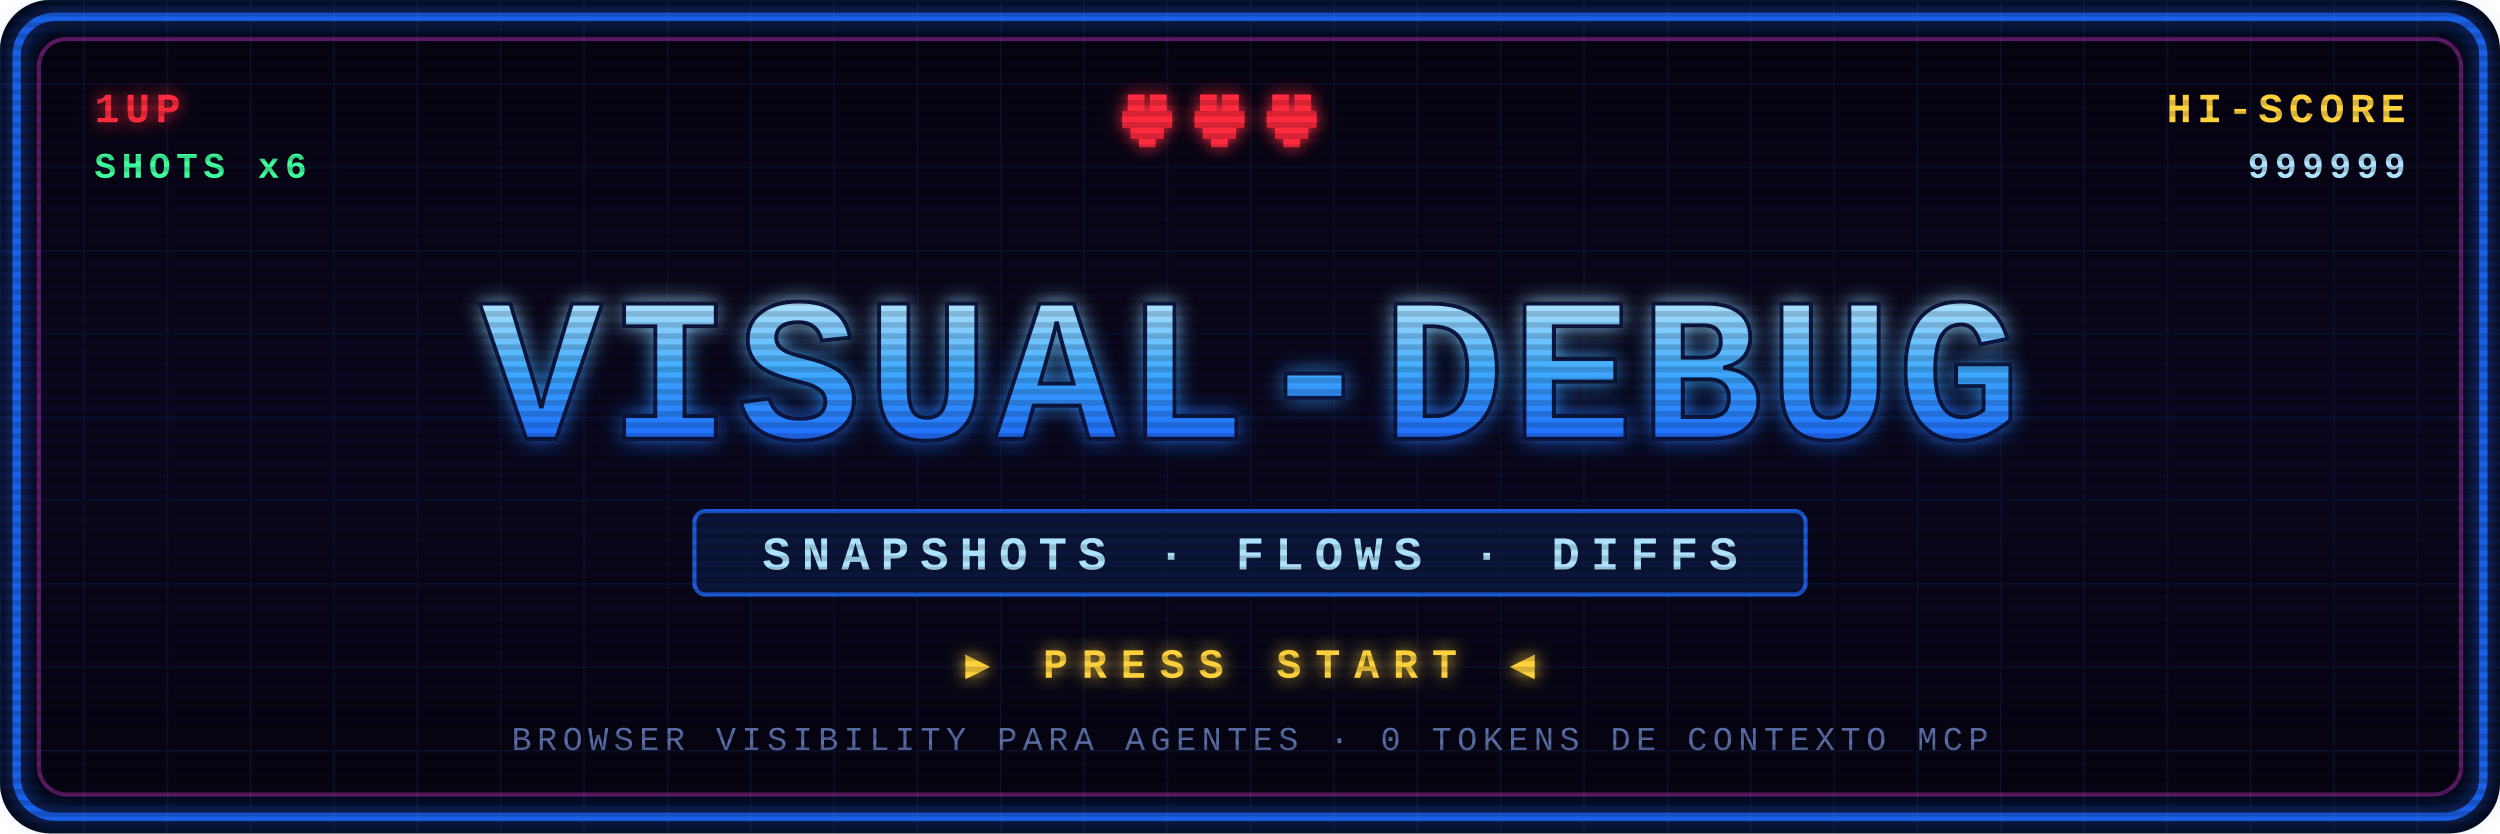
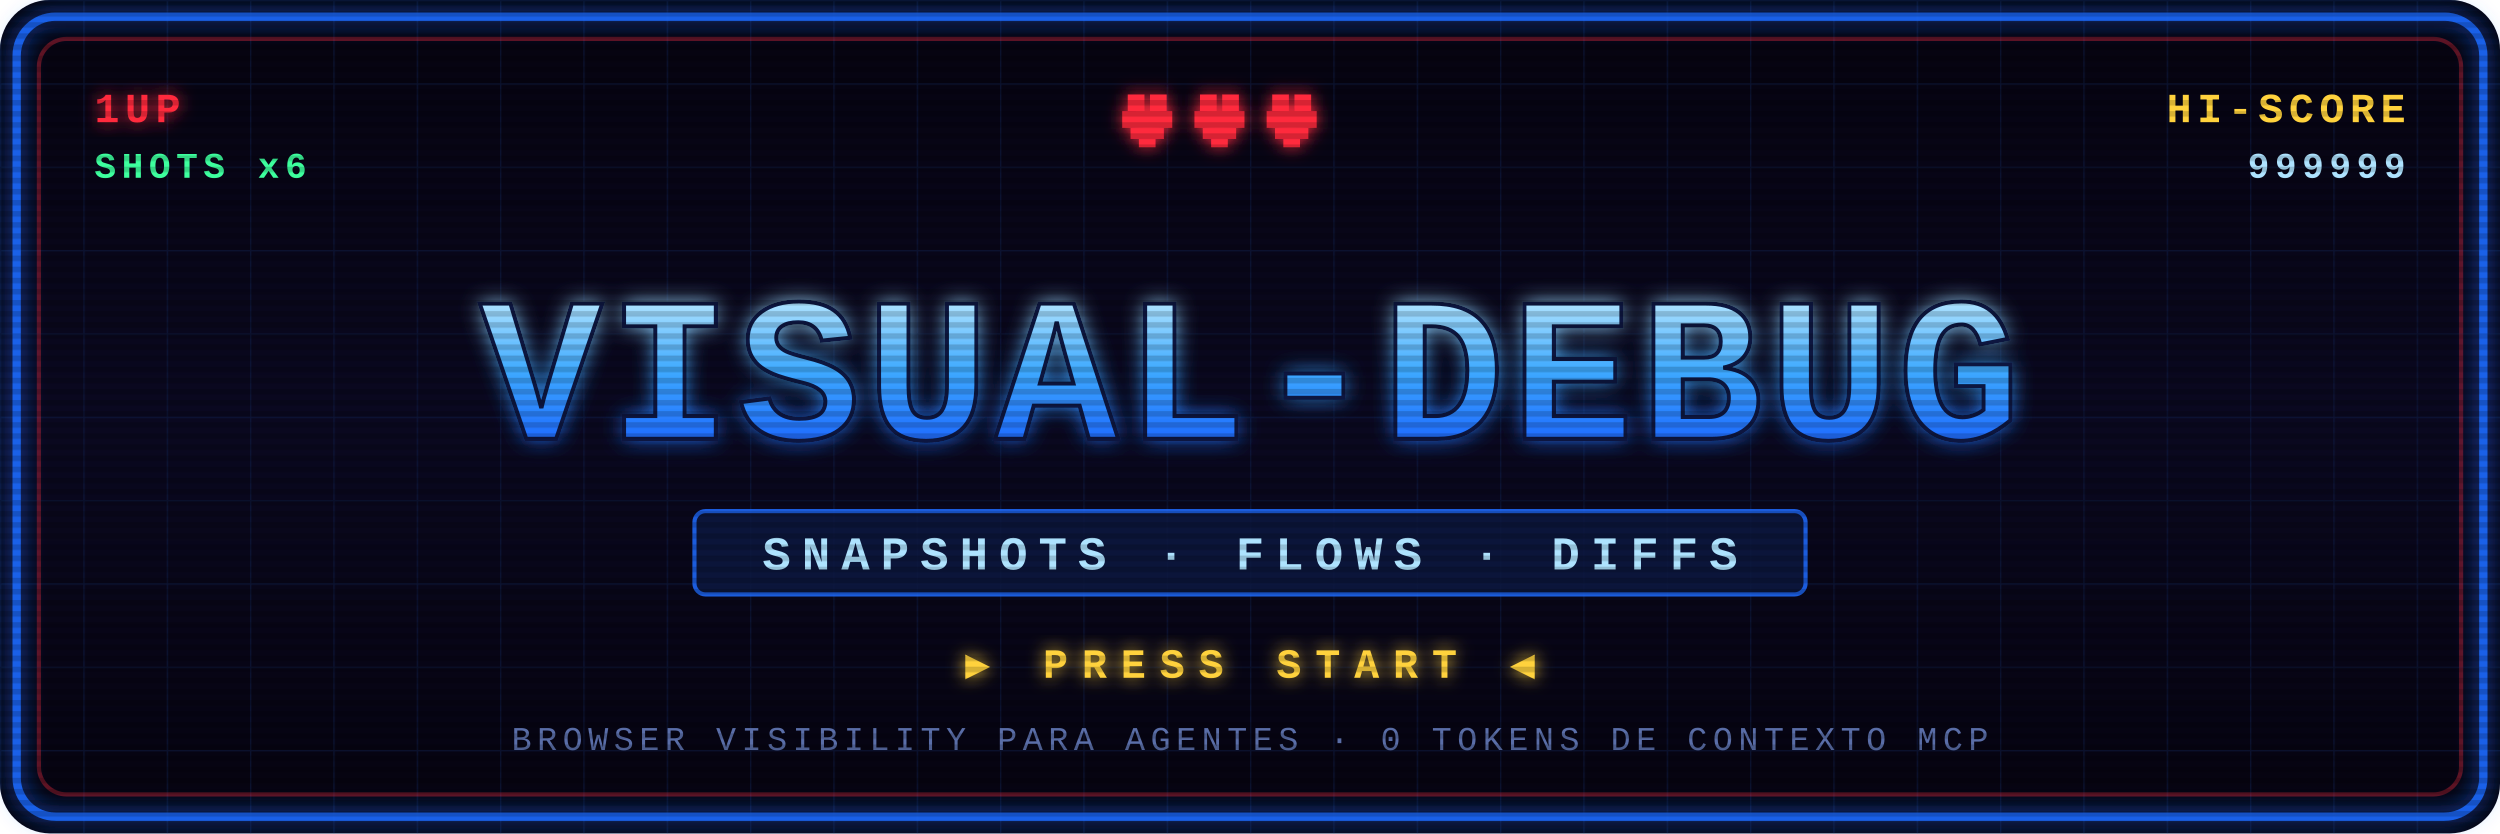
<svg xmlns="http://www.w3.org/2000/svg" width="900" height="300" viewBox="0 0 900 300" role="img" aria-label="visual-debug">
  <defs>
    <linearGradient id="bg" x1="0" y1="0" x2="0" y2="1">
      <stop offset="0" stop-color="#05030f" />
      <stop offset="0.5" stop-color="#0a0820" />
      <stop offset="1" stop-color="#05030f" />
    </linearGradient>
    <linearGradient id="neon" x1="0" y1="0" x2="0" y2="1">
      <stop offset="0" stop-color="#aee3ff" />
      <stop offset="0.5" stop-color="#3da9ff" />
      <stop offset="1" stop-color="#1f6bff" />
    </linearGradient>
    <filter id="glow" x="-30%" y="-30%" width="160%" height="160%">
      <feGaussianBlur stdDeviation="4" result="b" />
      <feMerge>
        <feMergeNode in="b" />
        <feMergeNode in="SourceGraphic" />
      </feMerge>
    </filter>
    <filter id="glowMag" x="-50%" y="-50%" width="200%" height="200%">
      <feGaussianBlur stdDeviation="3" result="b" />
      <feMerge>
        <feMergeNode in="b" />
        <feMergeNode in="SourceGraphic" />
      </feMerge>
    </filter>
    <pattern id="scan" width="4" height="4" patternUnits="userSpaceOnUse">
      <rect width="4" height="2" fill="#000000" opacity="0.16" />
    </pattern>
    <pattern id="grid" width="30" height="30" patternUnits="userSpaceOnUse">
      <path d="M30 0H0V30" fill="none" stroke="#10204a" stroke-width="1" opacity="0.5" />
    </pattern>
  </defs>
  <rect width="900" height="300" rx="18" fill="url(#bg)" />
  <rect x="0" y="0" width="900" height="300" rx="18" fill="url(#grid)" />
  <rect x="6" y="6" width="888" height="288" rx="14" fill="none" stroke="#1f6bff" stroke-width="3" opacity="0.9" filter="url(#glow)" />
-   <rect x="14" y="14" width="872" height="272" rx="10" fill="none" stroke="#ff3df0" stroke-width="1.5" opacity="0.35" />
+   <rect x="14" y="14" width="872" height="272" rx="10" fill="none" stroke="#ff2b3d" stroke-width="1.5" opacity="0.35" />
  <text x="34" y="44" font-family="'Courier New', monospace" font-size="15" font-weight="700" letter-spacing="2" fill="#ff2b3d" filter="url(#glowMag)">1UP</text>
  <text x="34" y="64" font-family="'Courier New', monospace" font-size="13" font-weight="700" letter-spacing="2" fill="#3dff9e">SHOTS x6</text>
  <text x="866" y="44" text-anchor="end" font-family="'Courier New', monospace" font-size="15" font-weight="700" letter-spacing="2" fill="#ffd23d">HI-SCORE</text>
  <text x="866" y="64" text-anchor="end" font-family="'Courier New', monospace" font-size="13" font-weight="700" letter-spacing="2" fill="#aee3ff">999999</text>
  <g fill="#ff2b3d" filter="url(#glowMag)">
    <g transform="translate(404,32)">
      <rect x="2" y="2" width="6" height="6" />
      <rect x="10" y="2" width="6" height="6" />
      <rect x="0" y="8" width="18" height="6" />
      <rect x="3" y="14" width="12" height="4" />
      <rect x="6" y="18" width="6" height="3" />
    </g>
    <g transform="translate(430,32)">
      <rect x="2" y="2" width="6" height="6" />
      <rect x="10" y="2" width="6" height="6" />
      <rect x="0" y="8" width="18" height="6" />
      <rect x="3" y="14" width="12" height="4" />
      <rect x="6" y="18" width="6" height="3" />
    </g>
    <g transform="translate(456,32)">
      <rect x="2" y="2" width="6" height="6" />
      <rect x="10" y="2" width="6" height="6" />
      <rect x="0" y="8" width="18" height="6" />
      <rect x="3" y="14" width="12" height="4" />
      <rect x="6" y="18" width="6" height="3" />
    </g>
  </g>
  <text x="450" y="158" text-anchor="middle" font-family="'Courier New', ui-monospace, monospace" font-size="74" font-weight="800" letter-spacing="2" fill="url(#neon)" stroke="#0a1840" stroke-width="1.5" filter="url(#glow)">VISUAL-DEBUG</text>
  <rect x="250" y="184" width="400" height="30" rx="4" fill="#0c1840" stroke="#1f6bff" stroke-width="1.5" opacity="0.85" />
  <text x="450" y="205" text-anchor="middle" font-family="'Courier New', monospace" font-size="17" font-weight="700" letter-spacing="4" fill="#aee3ff">SNAPSHOTS · FLOWS · DIFFS</text>
  <text x="450" y="244" text-anchor="middle" font-family="'Courier New', monospace" font-size="15" font-weight="700" letter-spacing="5" fill="#ffd23d" filter="url(#glowMag)">▶ PRESS START ◀</text>
  <text x="450" y="270" text-anchor="middle" font-family="'Courier New', monospace" font-size="12" letter-spacing="2" fill="#5a6ea8">BROWSER VISIBILITY PARA AGENTES · 0 TOKENS DE CONTEXTO MCP</text>
  <rect width="900" height="300" rx="18" fill="url(#scan)" />
</svg>
